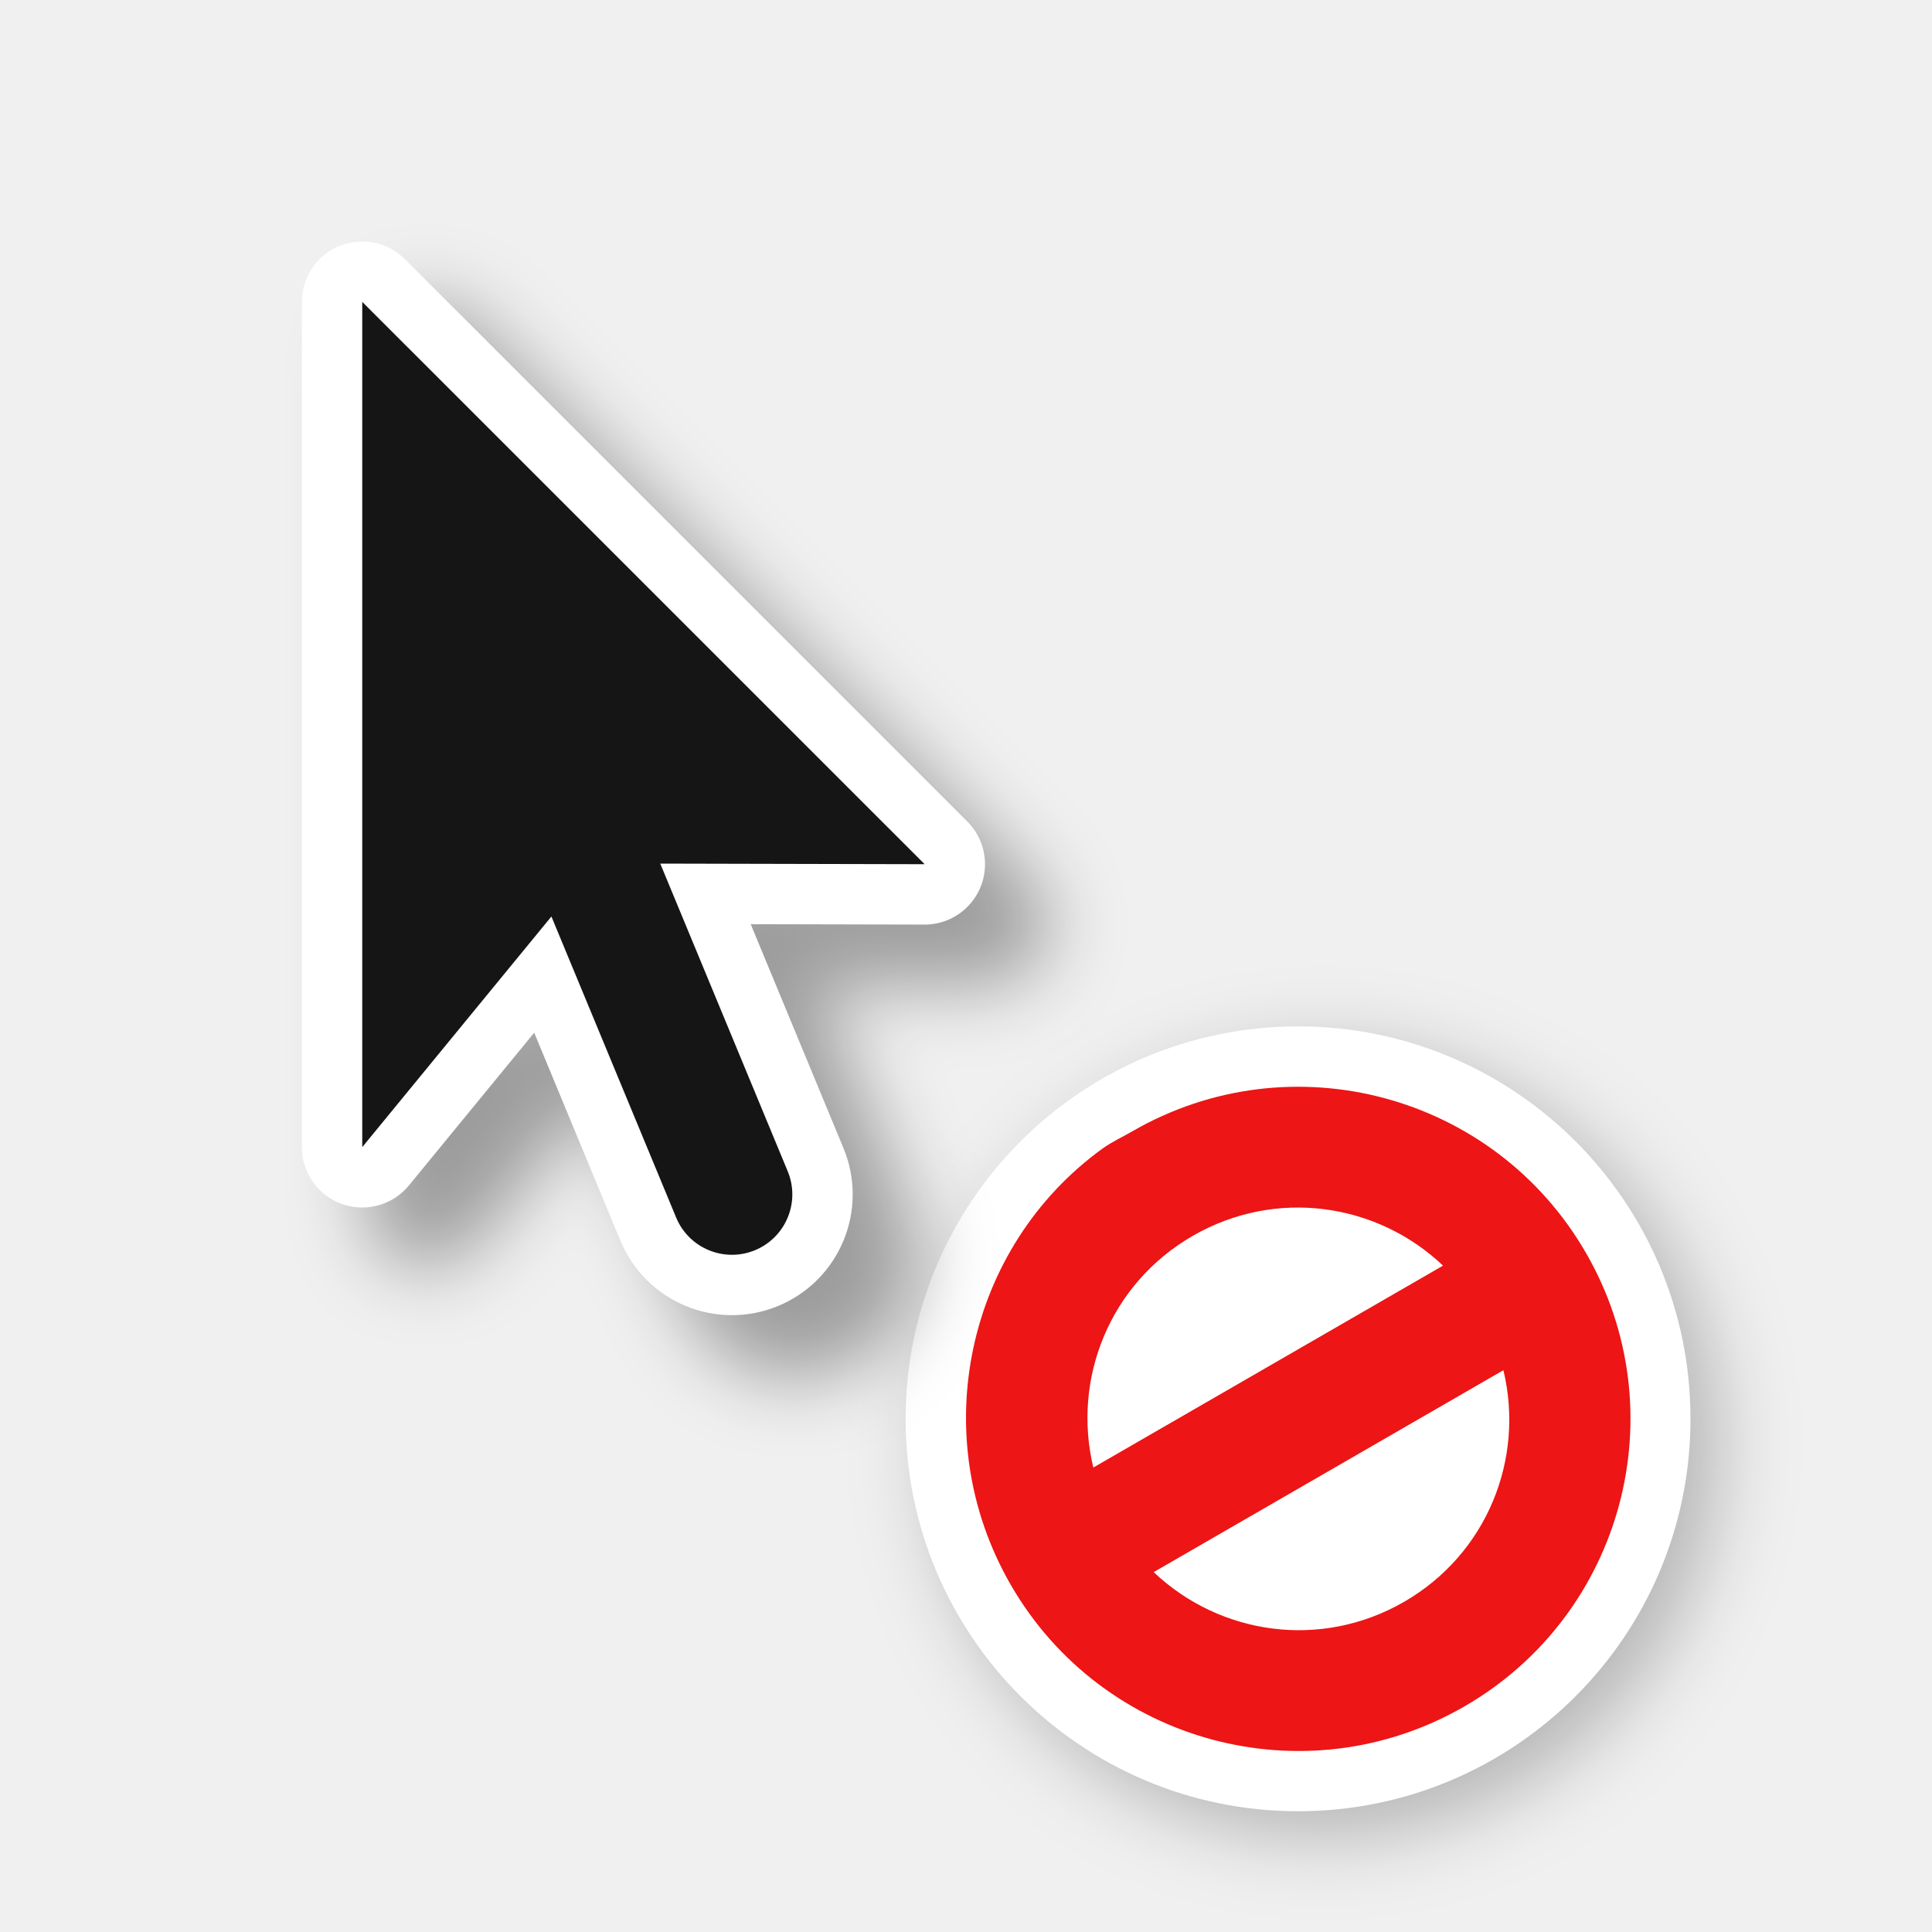
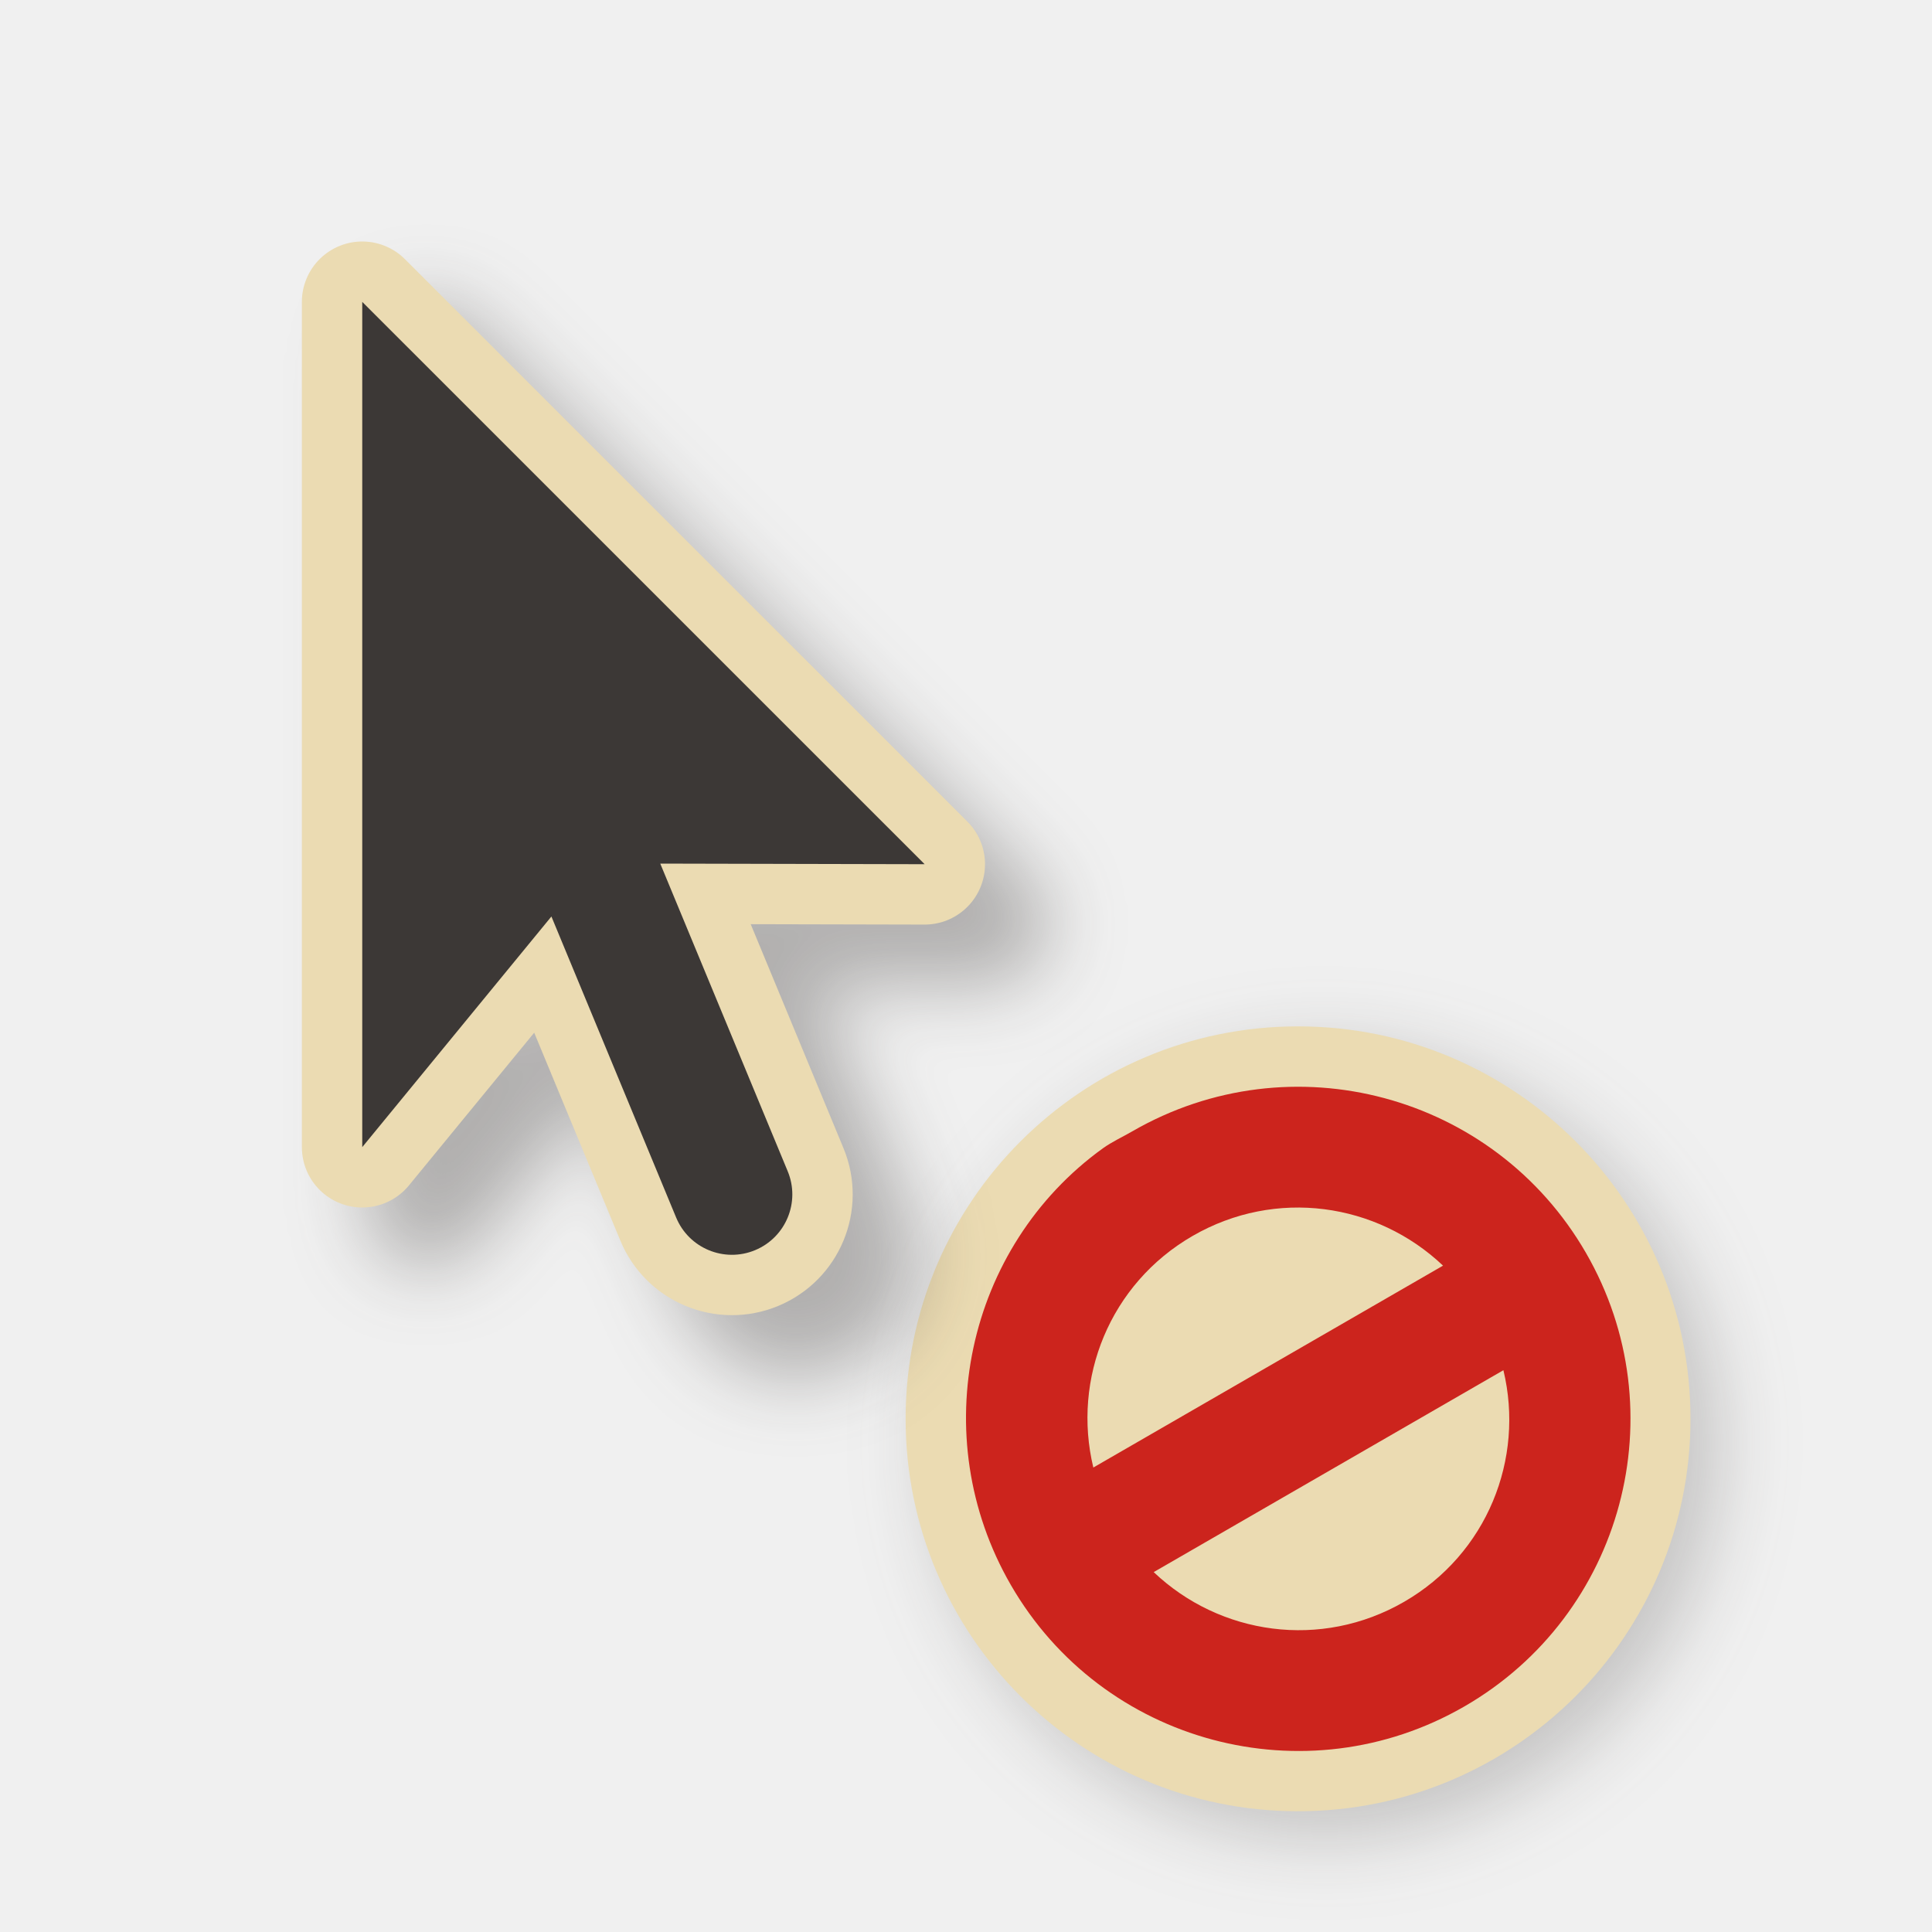
- <svg xmlns="http://www.w3.org/2000/svg" width="32" height="32" version="1.1" viewBox="0 0 32 32">
-   <defs>
-     <filter id="a" x="-.12" y="-.12" width="1.24" height="1.24" color-interpolation-filters="sRGB">
-       <feGaussianBlur stdDeviation="0.65" />
-     </filter>
-     <filter id="b" x="-.162" y="-.095" width="1.324" height="1.191" color-interpolation-filters="sRGB">
-       <feGaussianBlur stdDeviation="0.628" />
-     </filter>
-   </defs>
-   <circle cx="21.94" cy="23.9" r="6.5" filter="url(#a)" opacity=".25" />
-   <circle cx="21.5" cy="23.5" r="6.5" fill="#fff" />
-   <path d="m7.049 5a1 1 0 0 0-0.984 1v14a1 1 0 0 0 1.773 0.635l2.074-2.529 1.422 3.43c0.218 0.547 0.67 0.981 1.172 1.158 0.502 0.177 1.014 0.133 1.453-0.049 0.439-0.182 0.833-0.512 1.062-0.992s0.241-1.107 0.008-1.648l-1.531-3.695 2.879 0.006a1 1 0 0 0 0.709-1.707l-9.314-9.315a1 1 0 0 0-0.723-0.293zm1.016 3.414 5.894 5.894-1.957-0.004a1 1 0 0 0-0.926 1.383l0.045 0.109a1 1 0 0 0-1.697-0.252l-1.359 1.658z" color="#000000" color-rendering="auto" dominant-baseline="auto" fill-rule="evenodd" filter="url(#b)" image-rendering="auto" opacity=".35" shape-rendering="auto" solid-color="#000000" style="font-feature-settings:normal;font-variant-alternates:normal;font-variant-caps:normal;font-variant-ligatures:normal;font-variant-numeric:normal;font-variant-position:normal;isolation:auto;mix-blend-mode:normal;shape-padding:0;text-decoration-color:#000000;text-decoration-line:none;text-decoration-style:solid;text-indent:0;text-orientation:mixed;text-transform:none;white-space:normal" />
-   <path d="m6 5v14l3.133-3.82 2.066 4.986a1 1 0 1 0 1.848-0.766l-2.111-5.096 4.379 0.01z" fill="none" stroke="#fff" stroke-linecap="round" stroke-linejoin="round" stroke-width="2" />
-   <path d="m6 5v14l3.133-3.82 2.066 4.986a1 1 0 1 0 1.848-0.766l-2.111-5.096 4.379 0.01z" fill="#151515" fill-rule="evenodd" />
-   <rect x="-.936" y="1" width="24" height="24" fill="none" opacity=".2" />
-   <path d="m18.268 19.019c-2.261 1.631-2.95 4.766-1.526 7.232 1.519 2.631 4.883 3.532 7.513 2.013 2.631-1.519 3.532-4.883 2.013-7.513-1.519-2.631-4.883-3.532-7.513-2.013-0.164 0.095-0.336 0.173-0.487 0.281zm1.487 1.451c1.376-0.794 3.05-0.548 4.146 0.493l-5.792 3.344c-0.354-1.469 0.27-3.043 1.646-3.837zm-0.646 5.569 5.792-3.344c0.354 1.469-0.27 3.043-1.646 3.837-1.376 0.794-3.05 0.548-4.146-0.493z" fill="#ed1515" />
+ <svg xmlns="http://www.w3.org/2000/svg" width="288" height="288">
+   <svg width="288" height="288" viewBox="0 0 32 32">
+     <defs>
+       <filter id="a" width="1.24" height="1.24" x="-.12" y="-.12" color-interpolation-filters="sRGB">
+         <feGaussianBlur stdDeviation=".65" />
+       </filter>
+       <filter id="b" width="1.324" height="1.191" x="-.162" y="-.095" color-interpolation-filters="sRGB">
+         <feGaussianBlur stdDeviation=".628" />
+       </filter>
+     </defs>
+     <circle cx="21.94" cy="23.9" r="6.5" fill="#3c3836" class="color000 svgShape" filter="url(#a)" opacity=".25" />
+     <circle cx="21.5" cy="23.5" r="6.5" fill="#ebdbb2" class="colorfff svgShape" />
+     <path style="font-feature-settings:normal;font-variant-alternates:normal;font-variant-caps:normal;font-variant-ligatures:normal;font-variant-numeric:normal;font-variant-position:normal;isolation:auto;mix-blend-mode:normal;shape-padding:0;text-decoration-color:#000;text-decoration-line:none;text-decoration-style:solid;text-indent:0;text-orientation:mixed;text-transform:none;white-space:normal" fill="#3c3836" fill-rule="evenodd" d="m7.049 5a1 1 0 0 0-0.984 1v14a1 1 0 0 0 1.773 0.635l2.074-2.529 1.422 3.43c0.218 0.547 0.67 0.981 1.172 1.158 0.502 0.177 1.014 0.133 1.453-0.049 0.439-0.182 0.833-0.512 1.062-0.992s0.241-1.107 0.008-1.648l-1.531-3.695 2.879 0.006a1 1 0 0 0 0.709-1.707l-9.314-9.315a1 1 0 0 0-0.723-0.293zm1.016 3.414 5.894 5.894-1.957-0.004a1 1 0 0 0-0.926 1.383l0.045 0.109a1 1 0 0 0-1.697-0.252l-1.359 1.658z" class="color000 svgShape" color="#000" filter="url(#b)" opacity=".35" />
+     <path fill="none" stroke="#ebdbb2" stroke-linecap="round" stroke-linejoin="round" stroke-width="2" d="m6 5v14l3.133-3.82 2.066 4.986a1 1 0 1 0 1.848-0.766l-2.111-5.096 4.379 0.01z" class="colorStrokefff svgStroke" />
+     <path fill="#3c3836" fill-rule="evenodd" d="m6 5v14l3.133-3.82 2.066 4.986a1 1 0 1 0 1.848-0.766l-2.111-5.096 4.379 0.01z" class="color151515 svgShape" />
+     <rect width="24" height="24" x="-.936" y="1" fill="none" opacity=".2" />
+     <path fill="#cc241d" d="m18.268 19.019c-2.261 1.631-2.95 4.766-1.526 7.232 1.519 2.631 4.883 3.532 7.513 2.013 2.631-1.519 3.532-4.883 2.013-7.513-1.519-2.631-4.883-3.532-7.513-2.013-0.164 0.095-0.336 0.173-0.487 0.281zm1.487 1.451c1.376-0.794 3.05-0.548 4.146 0.493l-5.792 3.344c-0.354-1.469 0.27-3.043 1.646-3.837zm-0.646 5.569 5.792-3.344c0.354 1.469-0.27 3.043-1.646 3.837-1.376 0.794-3.05 0.548-4.146-0.493z" class="colored1515 svgShape" />
+   </svg>
</svg>
